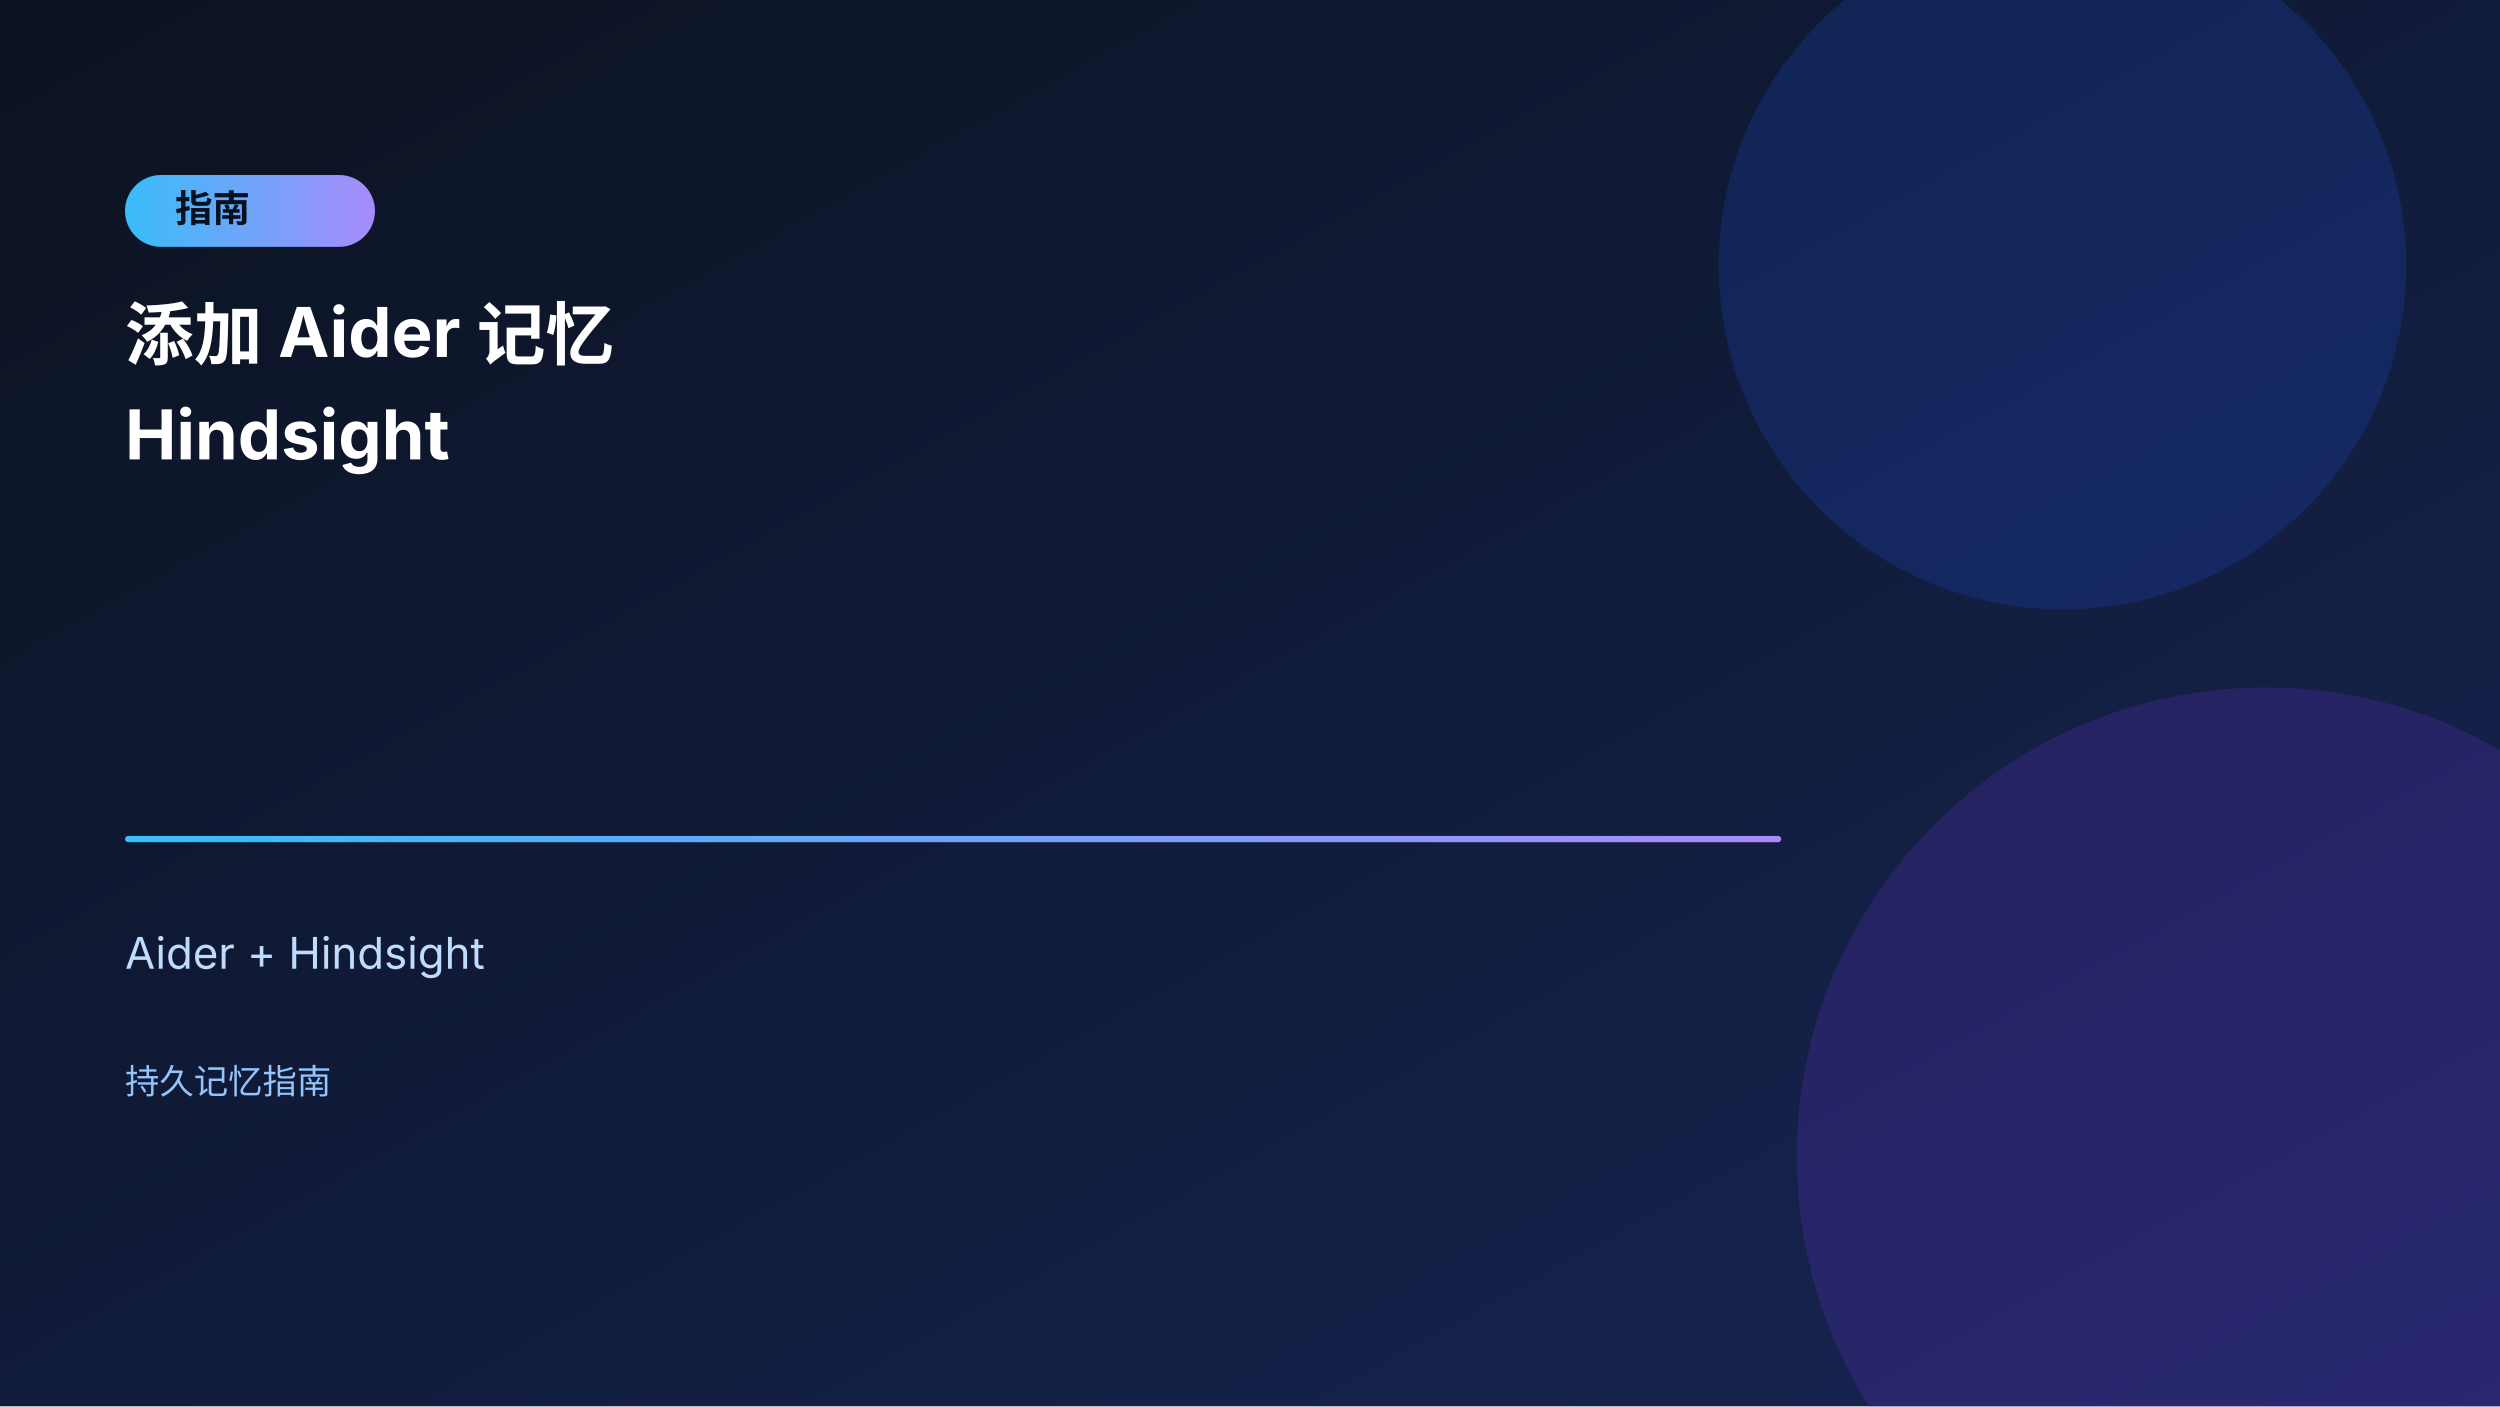
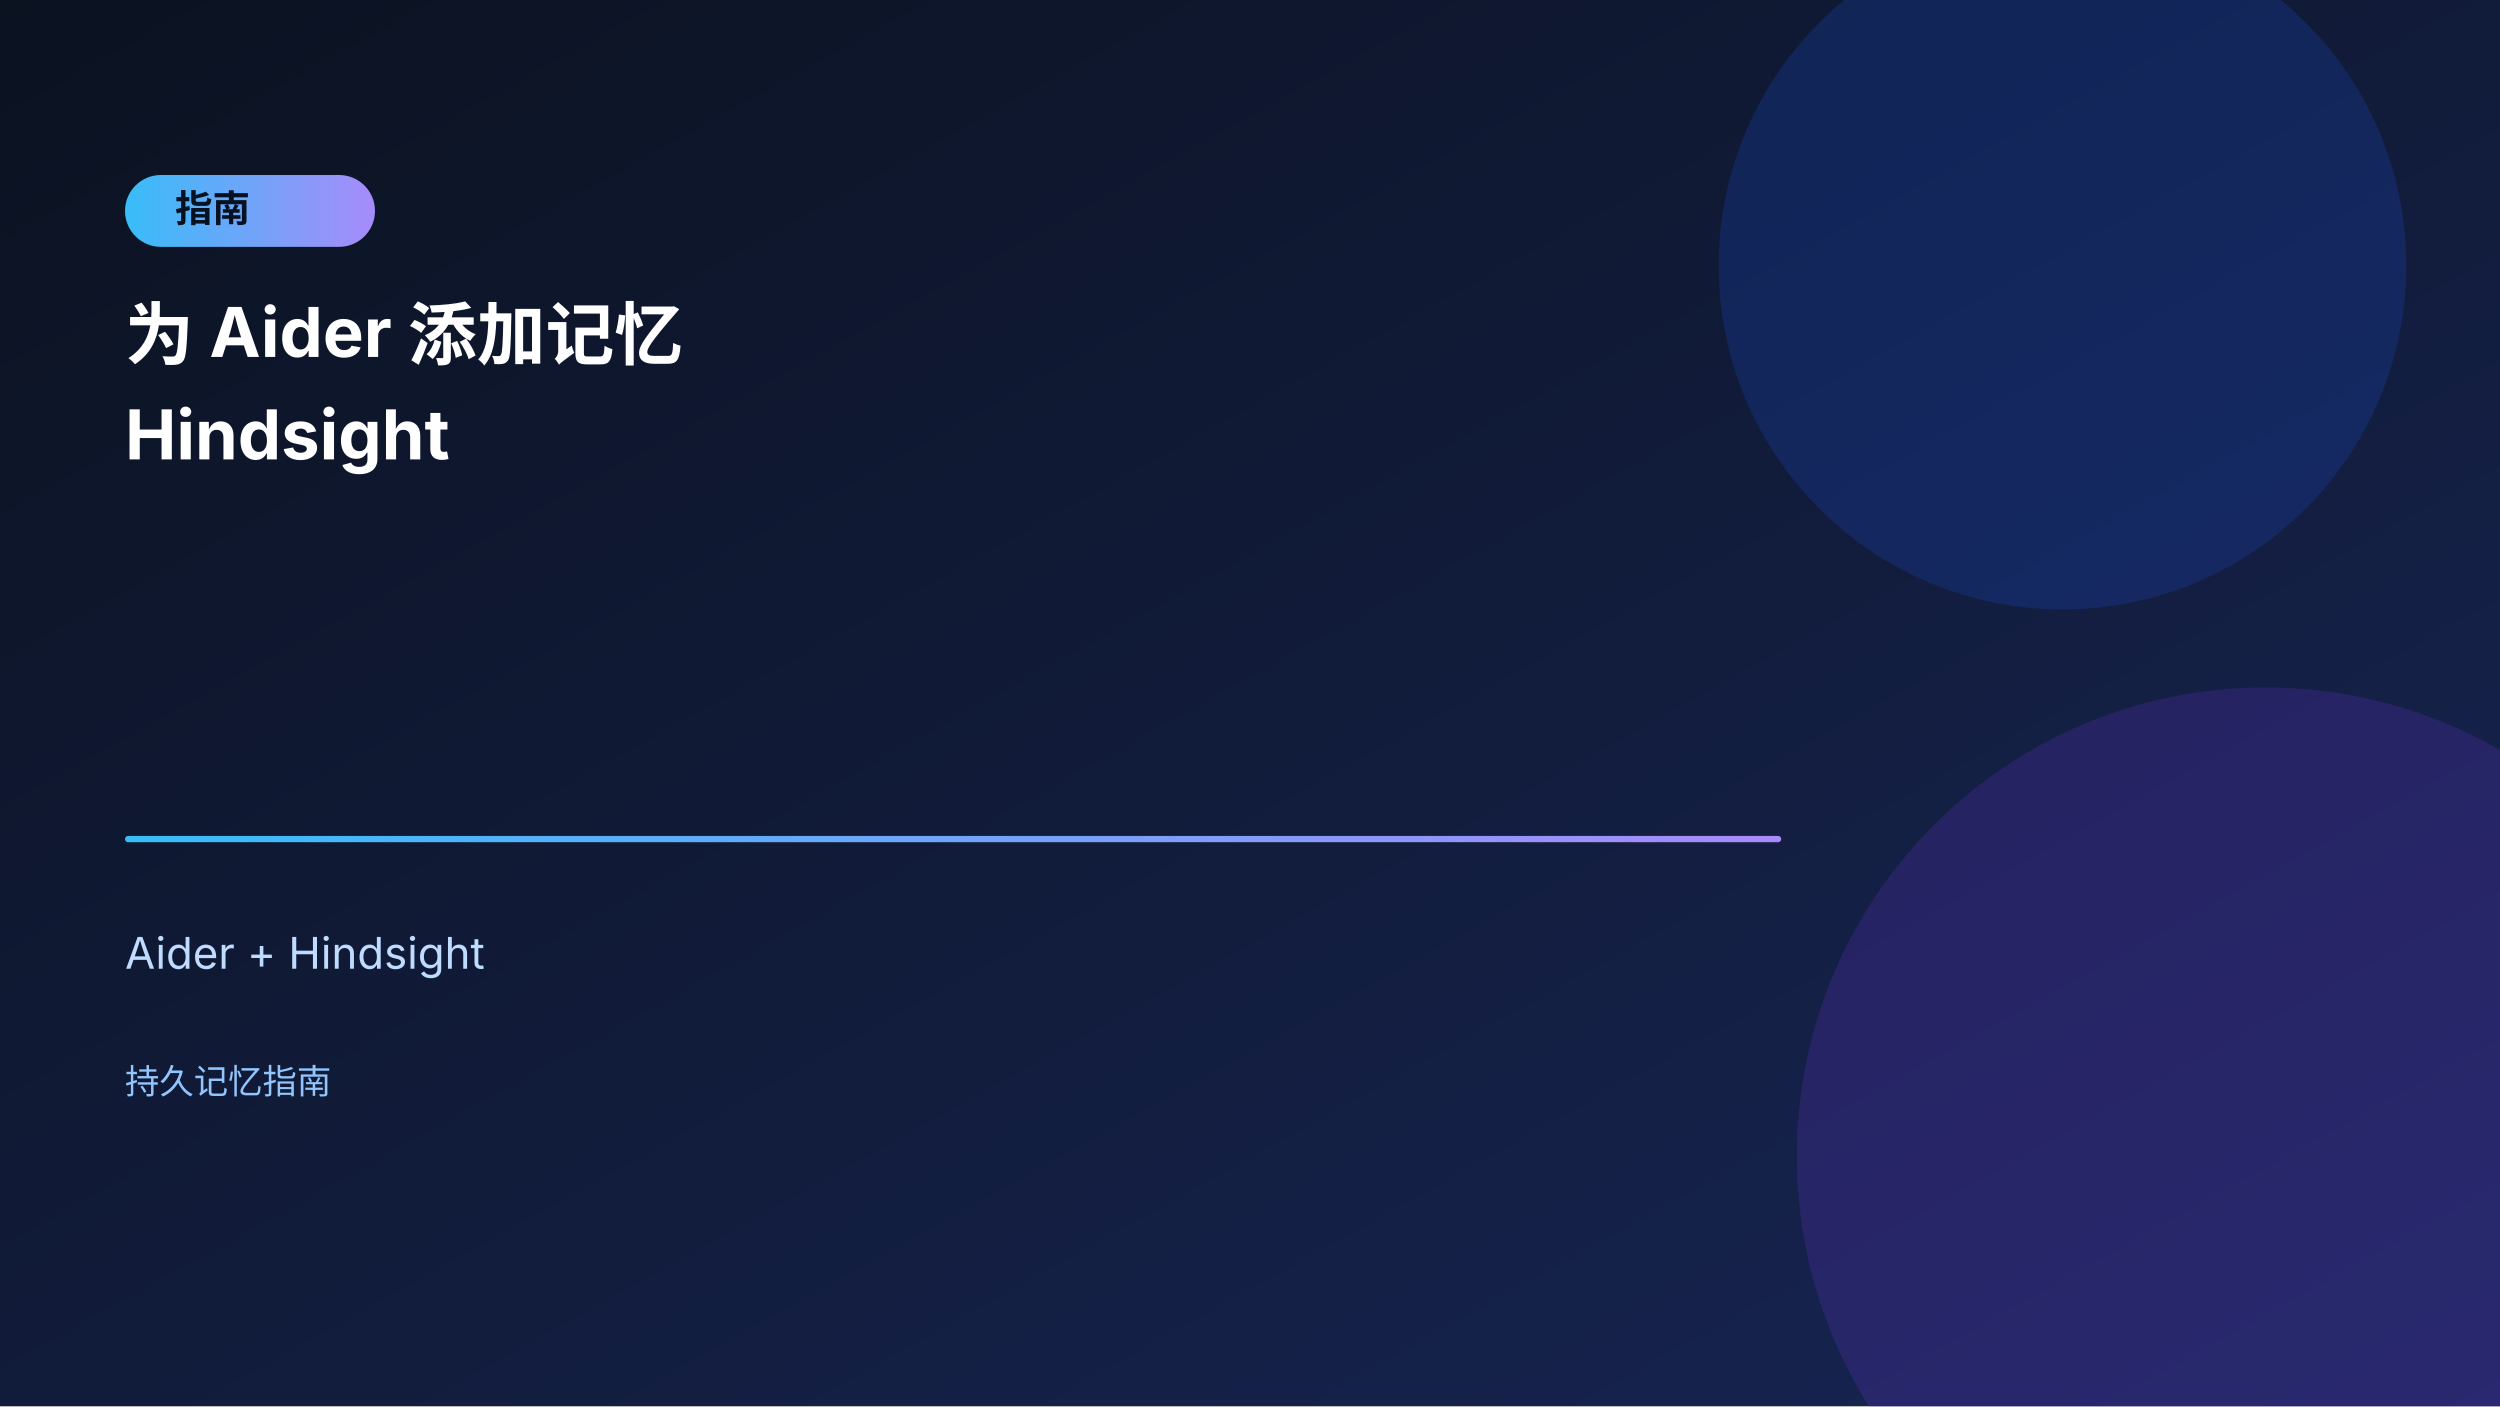
- <svg xmlns="http://www.w3.org/2000/svg" width="1600" height="900" viewBox="0 0 1600 900" role="img" aria-label="Guide: Add Aider Memory with Hindsight">
+ <svg xmlns="http://www.w3.org/2000/svg" width="1600" height="900" viewBox="0 0 1600 900" role="img" aria-label="指南：使用 Hindsight 为 Aider 添加记忆">
  <defs>
    <linearGradient id="bg" x1="0" y1="0" x2="1" y2="1">
      <stop offset="0%" stop-color="#0b1220" />
      <stop offset="100%" stop-color="#172554" />
    </linearGradient>
    <linearGradient id="accent" x1="0" y1="0" x2="1" y2="0">
      <stop offset="0%" stop-color="#38bdf8" />
      <stop offset="100%" stop-color="#a78bfa" />
    </linearGradient>
  </defs>
  <rect width="1600" height="900" fill="url(#bg)" />
  <circle cx="1320" cy="170" r="220" fill="#1d4ed8" opacity="0.22" />
  <circle cx="1450" cy="740" r="300" fill="#7c3aed" opacity="0.18" />
  <rect x="80" y="112" width="160" height="46" rx="23" fill="url(#accent)" />
  <text x="112" y="142" font-family="Inter, Arial, sans-serif" font-size="24" font-weight="800" fill="#08111f">指南</text>
-   <text x="80" y="230" font-family="Inter, Arial, sans-serif" font-size="44" font-weight="700" fill="#ffffff">添加 Aider 记忆</text>
+   <text x="80" y="230" font-family="Inter, Arial, sans-serif" font-size="44" font-weight="700" fill="#ffffff">为 Aider 添加记忆</text>
  <text x="80" y="294" font-family="Inter, Arial, sans-serif" font-size="44" font-weight="700" fill="#ffffff">Hindsight</text>
  <rect x="80" y="535" width="1060" height="4" rx="2" fill="url(#accent)" />
  <text x="80" y="620" font-family="Inter, Arial, sans-serif" font-size="28" fill="#bfdbfe">Aider + Hindsight</text>
  <text x="80" y="700" font-family="Inter, Arial, sans-serif" font-size="22" fill="#93c5fd">持久记忆指南</text>
</svg>
